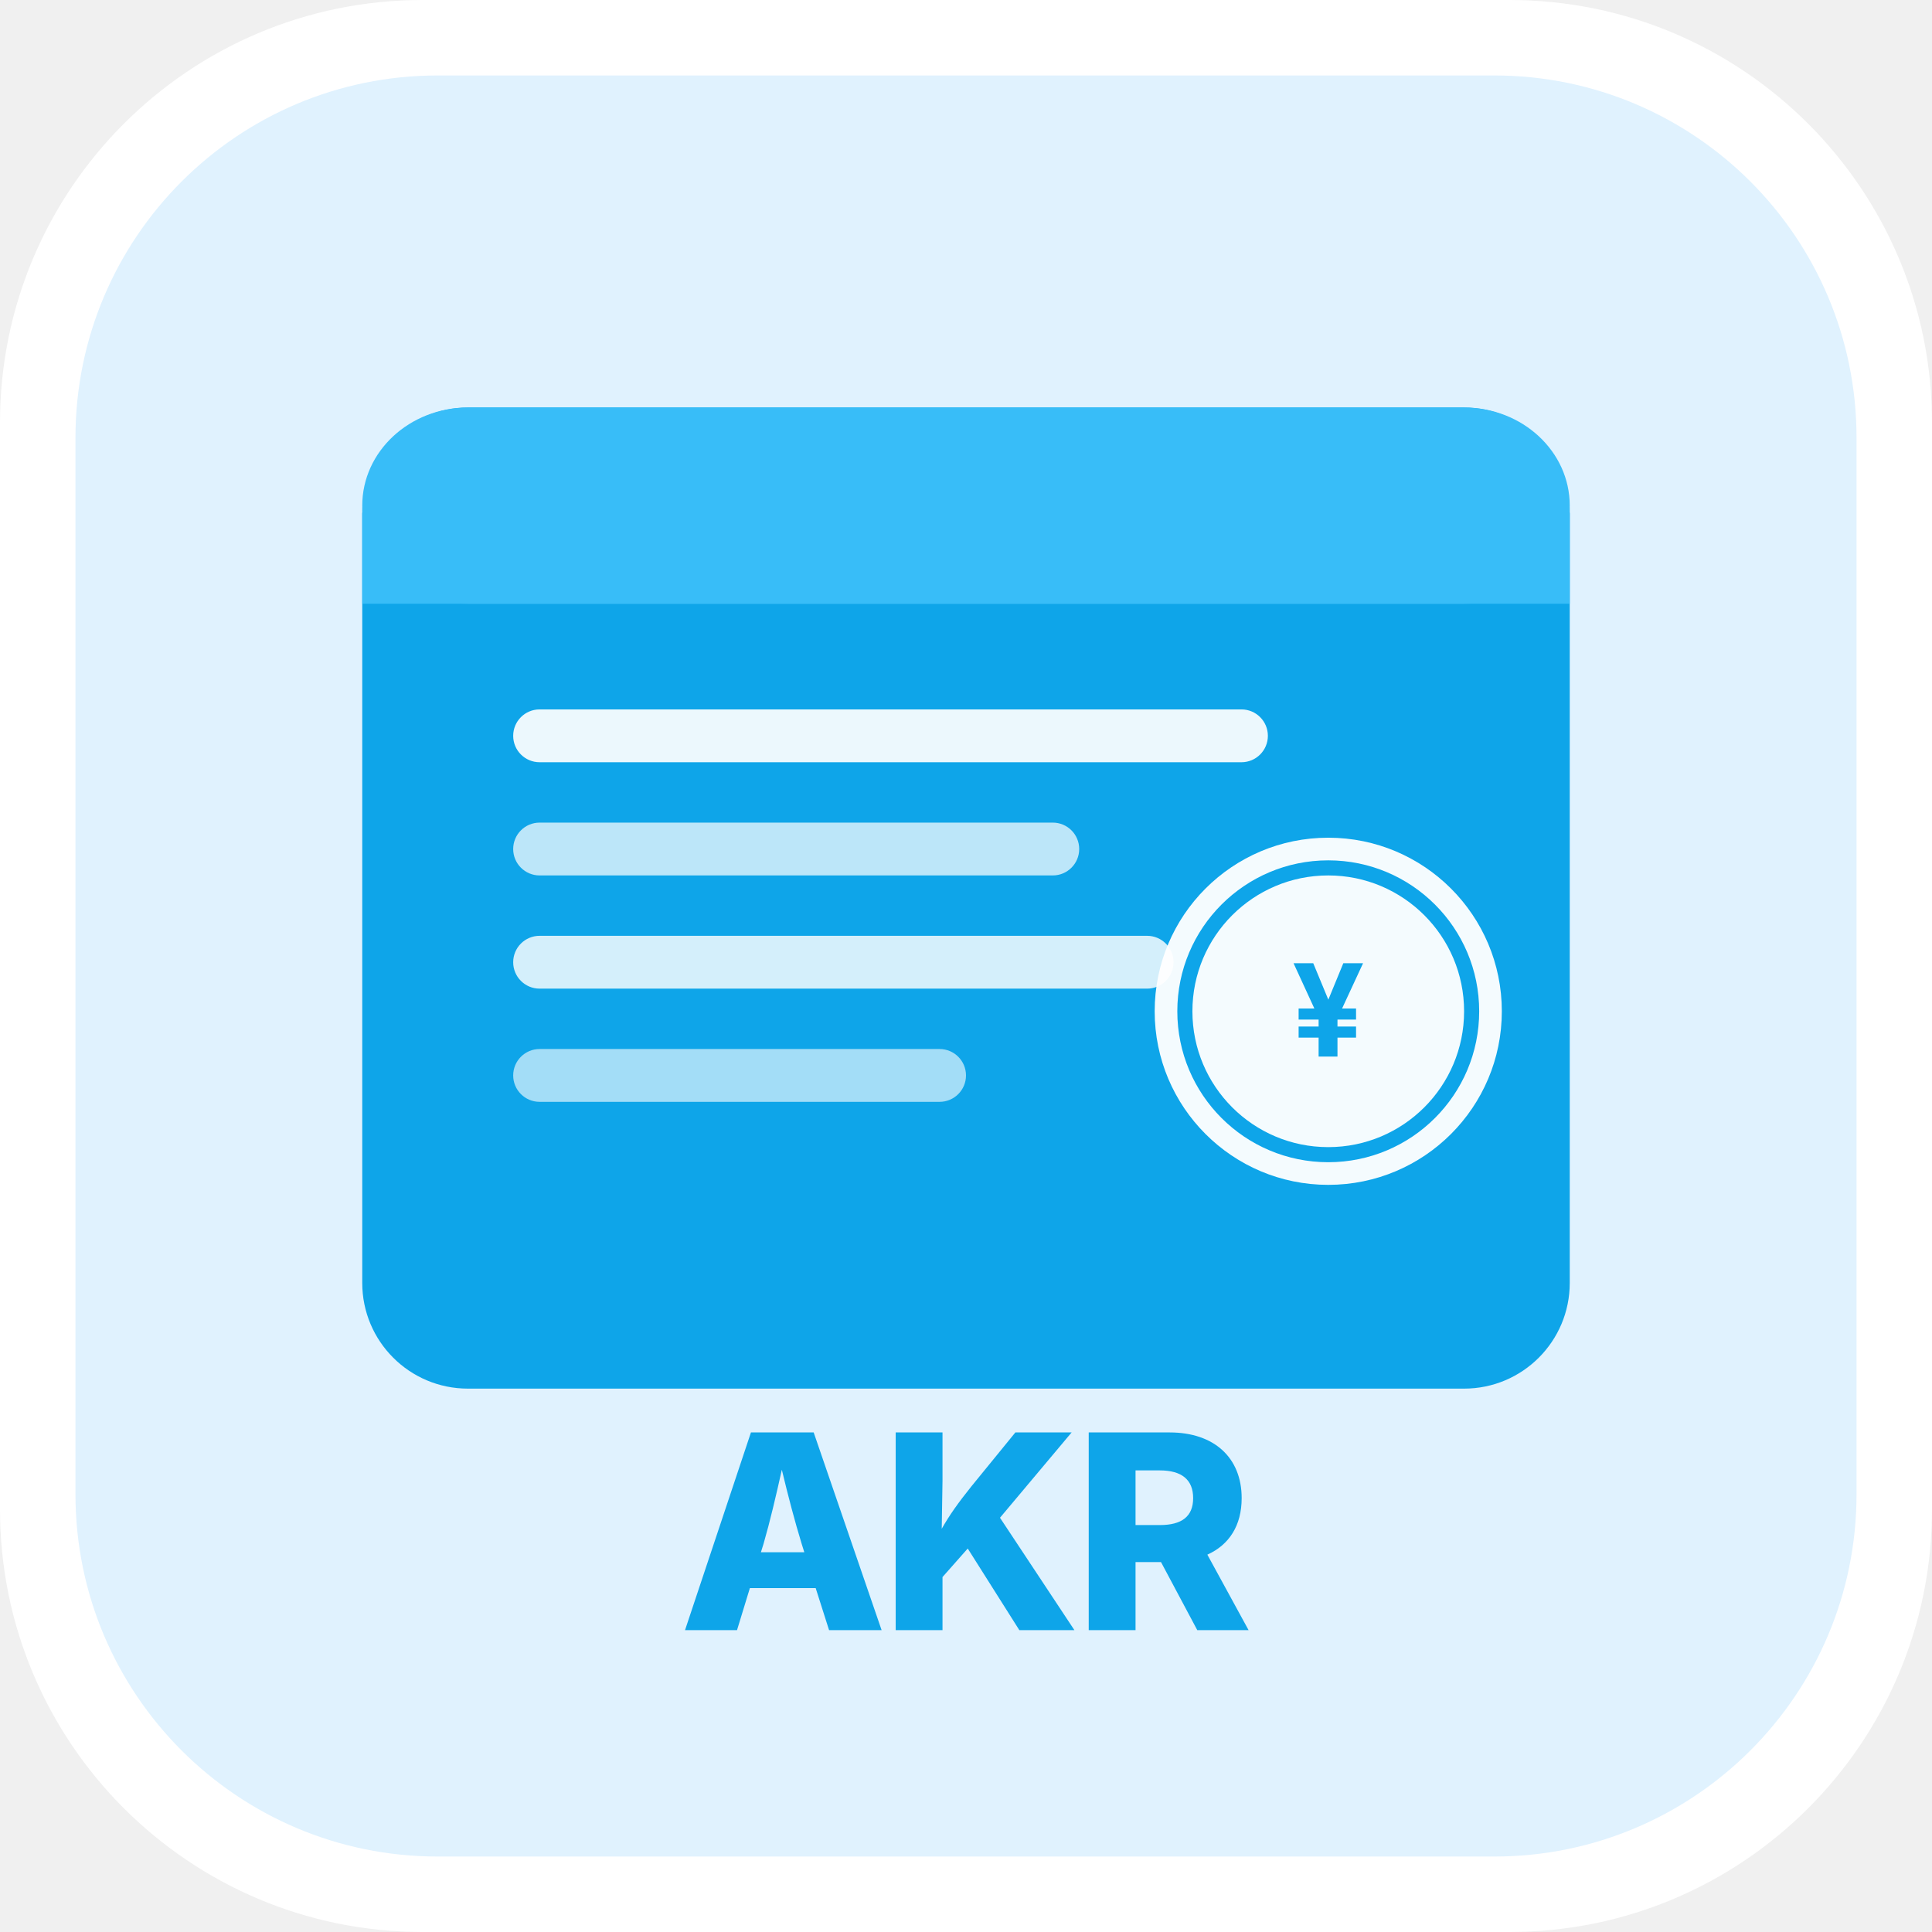
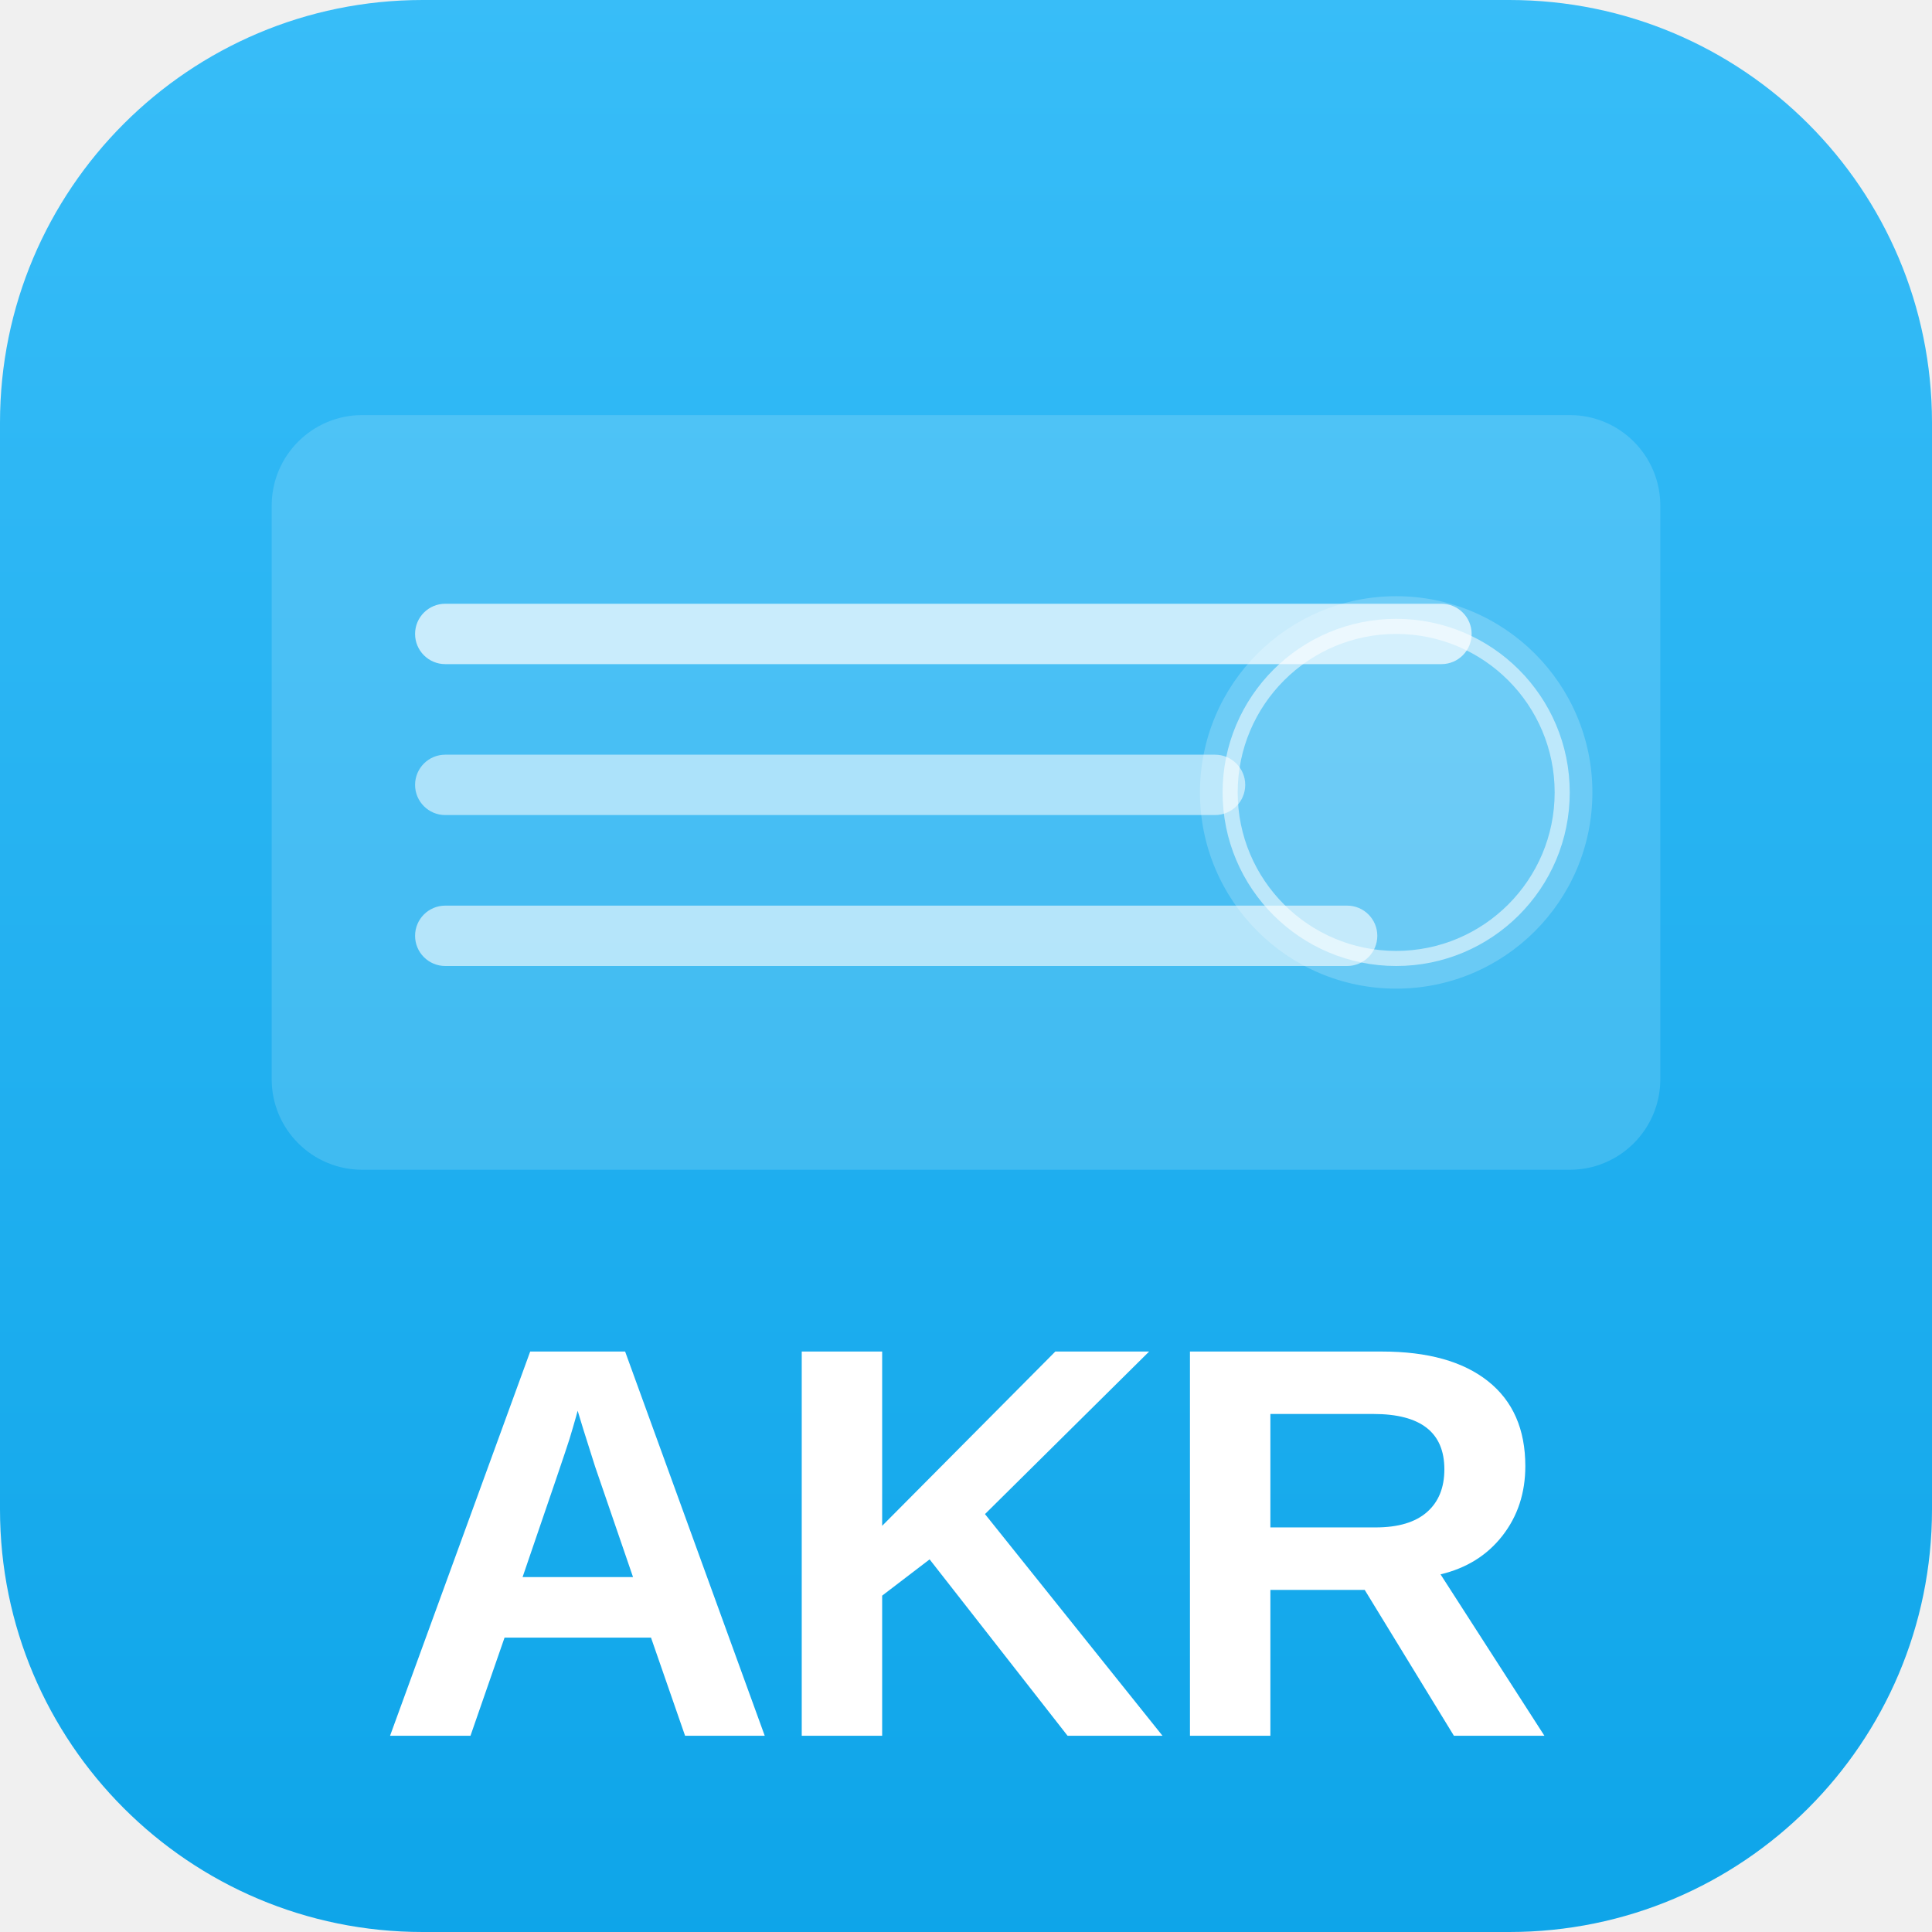
<svg xmlns="http://www.w3.org/2000/svg" viewBox="0 0 512 512">
-   <rect width="512" height="512" rx="112" fill="#FFFFFF" />
-   <rect x="20" y="20" width="472" height="472" rx="96" fill="#E0F2FE" />
-   <rect x="96" y="108" width="320" height="260" rx="28" fill="#0EA5E9" />
-   <rect x="96" y="108" width="320" height="52" rx="28" fill="#38BDF8" />
-   <rect x="96" y="136" width="320" height="24" fill="#38BDF8" />
-   <rect x="136" y="188" width="200" height="14" rx="7" fill="white" opacity="0.92" />
-   <rect x="136" y="218" width="150" height="14" rx="7" fill="white" opacity="0.72" />
-   <rect x="136" y="248" width="175" height="14" rx="7" fill="white" opacity="0.82" />
-   <rect x="136" y="278" width="120" height="14" rx="7" fill="white" opacity="0.62" />
-   <circle cx="352" cy="268" r="46" fill="white" opacity="0.95" />
-   <circle cx="352" cy="268" r="38" fill="none" stroke="#0EA5E9" stroke-width="4" />
-   <text x="352" y="280" font-size="34" text-anchor="middle" fill="#0EA5E9" font-family="-apple-system,BlinkMacSystemFont,sans-serif" font-weight="700">¥</text>
-   <text x="256" y="432" font-size="72" text-anchor="middle" fill="#0EA5E9" font-family="-apple-system,BlinkMacSystemFont,sans-serif" font-weight="800" letter-spacing="-2">AKR</text>
+   <defs>
+     <linearGradient id="bg" x1="0" y1="0" x2="0" y2="1">
+       <stop offset="0%" stop-color="#38BDF8" />
+       <stop offset="100%" stop-color="#0EA5E9" />
+     </linearGradient>
+     <clipPath id="clip">
+       <rect width="512" height="512" rx="112" ry="112" />
+     </clipPath>
+   </defs>
+   <rect width="512" height="512" rx="112" fill="url(#bg)" />
+   <g clip-path="url(#clip)">
+     <rect x="72" y="110" width="368" height="200" rx="24" fill="white" opacity="0.15" />
+     <rect x="110" y="160" width="280" height="16" rx="8" fill="white" opacity="0.7" />
+     <rect x="110" y="200" width="220" height="16" rx="8" fill="white" opacity="0.55" />
+     <rect x="110" y="240" width="255" height="16" rx="8" fill="white" opacity="0.6" />
+     <circle cx="370" cy="210" r="52" fill="white" opacity="0.2" />
+     <circle cx="370" cy="210" r="44" fill="none" stroke="white" stroke-width="4" opacity="0.55" />
+     <text x="256" y="460" font-size="148" text-anchor="middle" fill="white" font-family="Arial Black,Arial,sans-serif" font-weight="900" letter-spacing="-4">AKR</text>
+   </g>
</svg>
